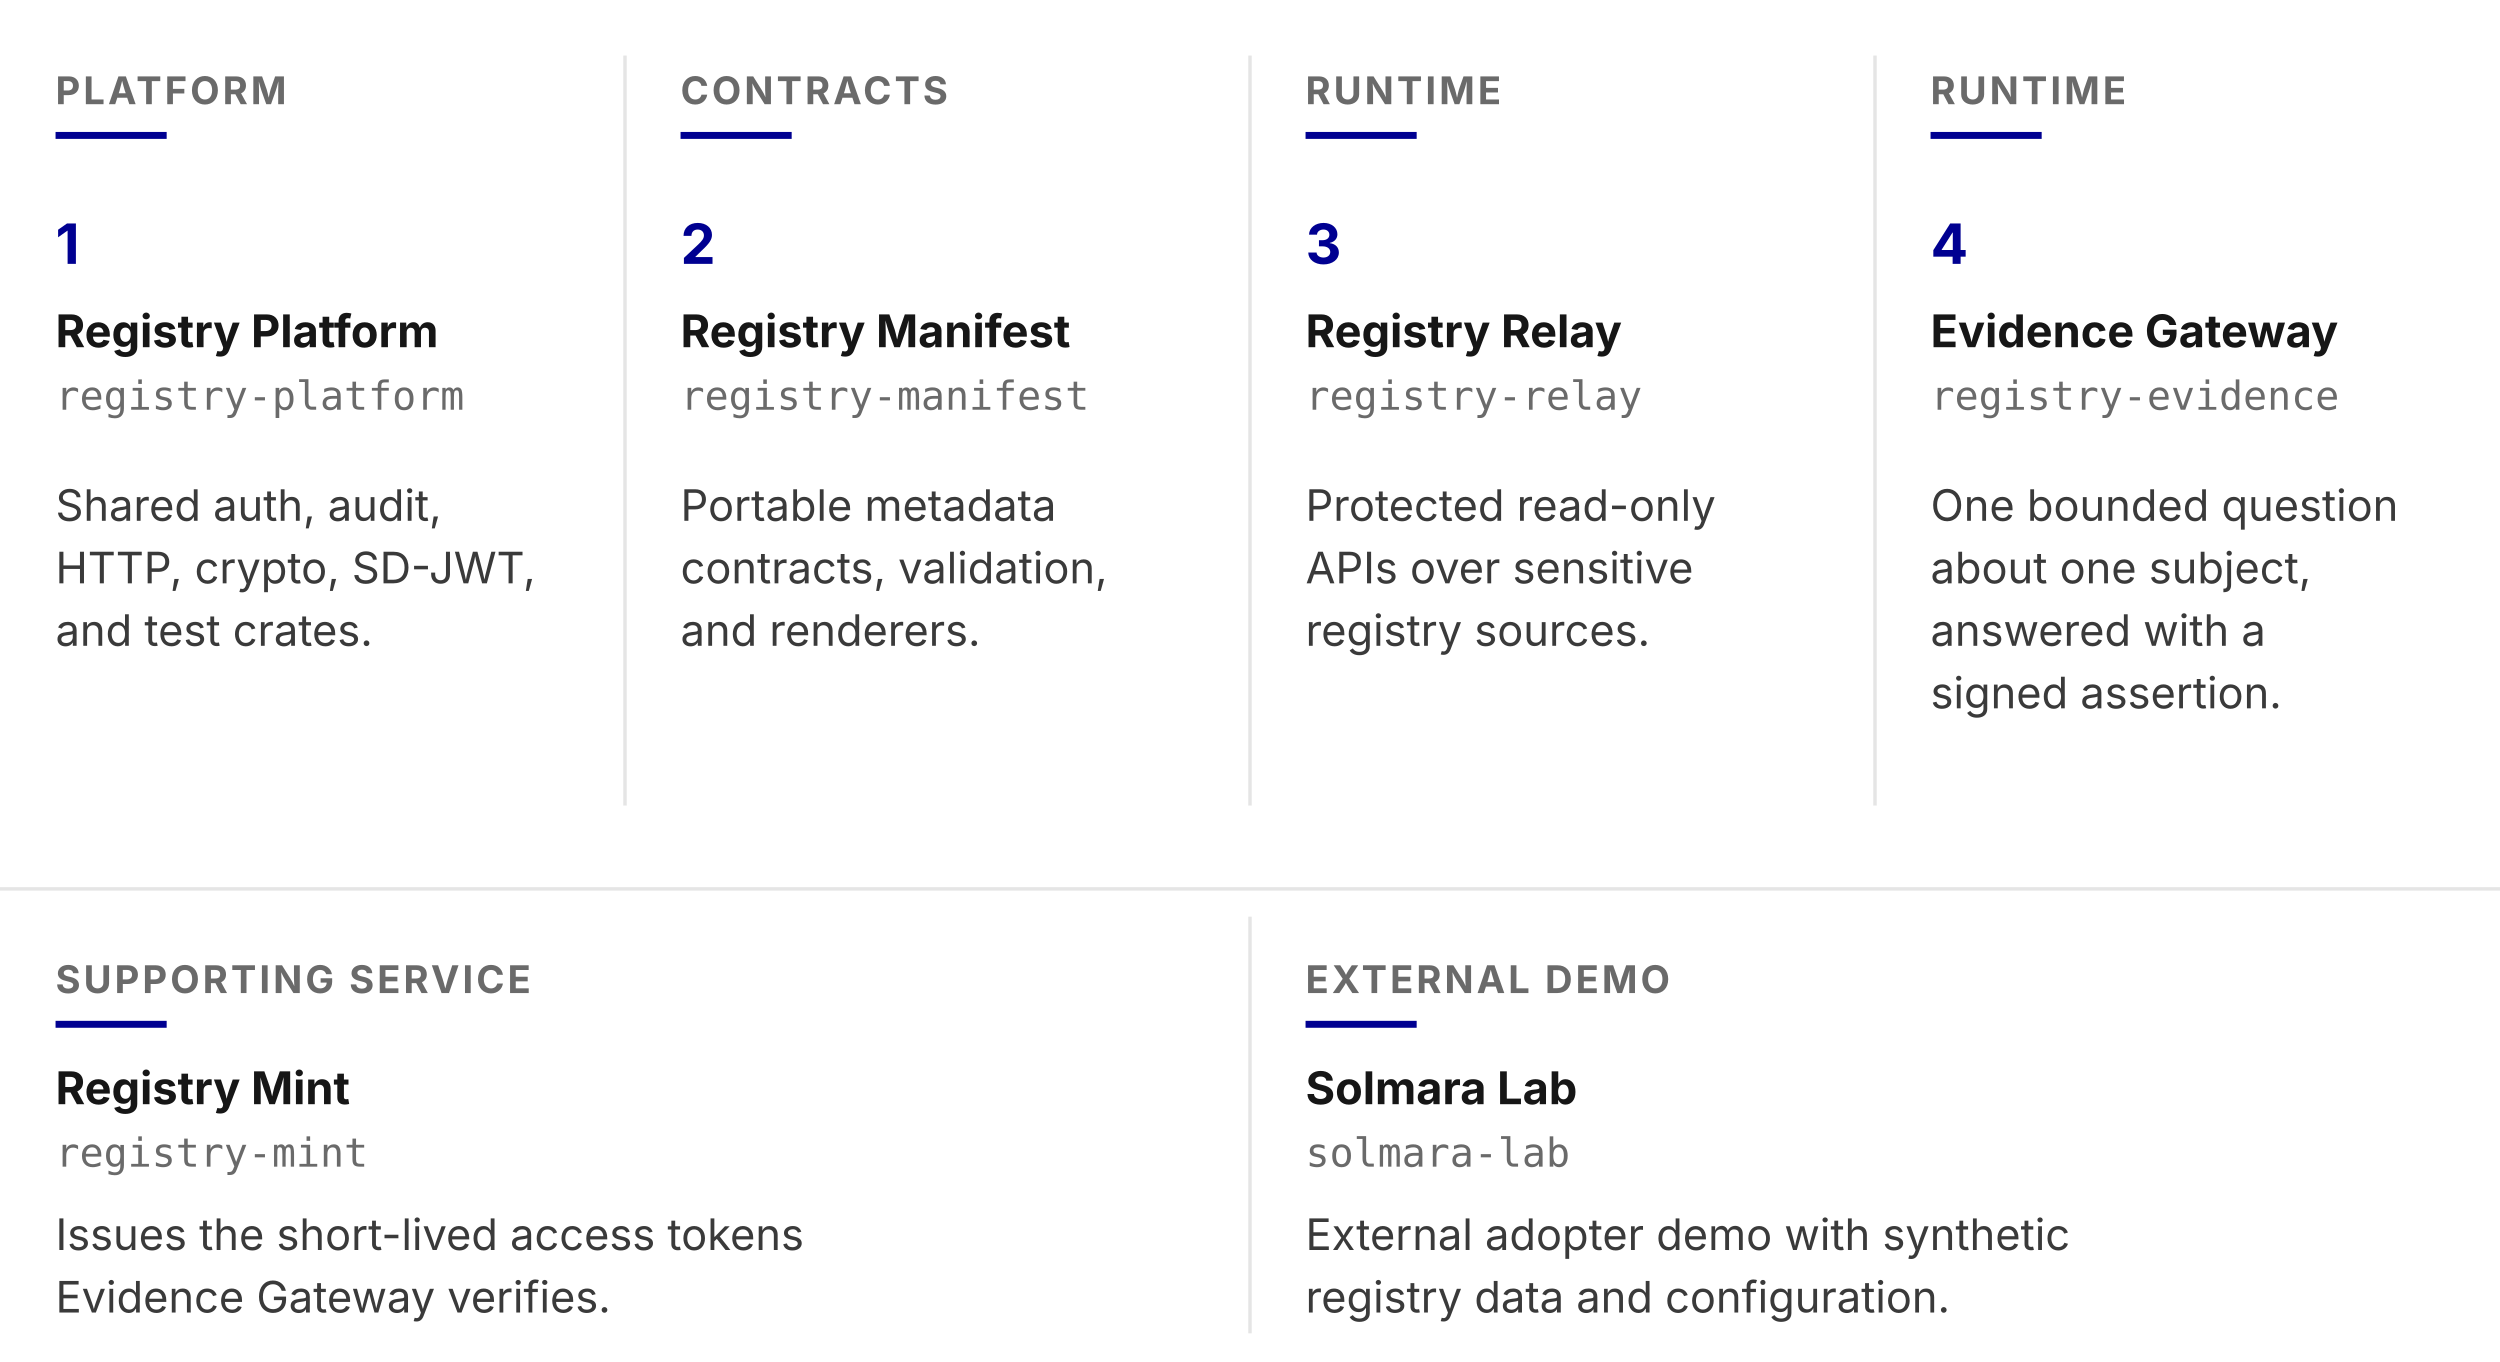
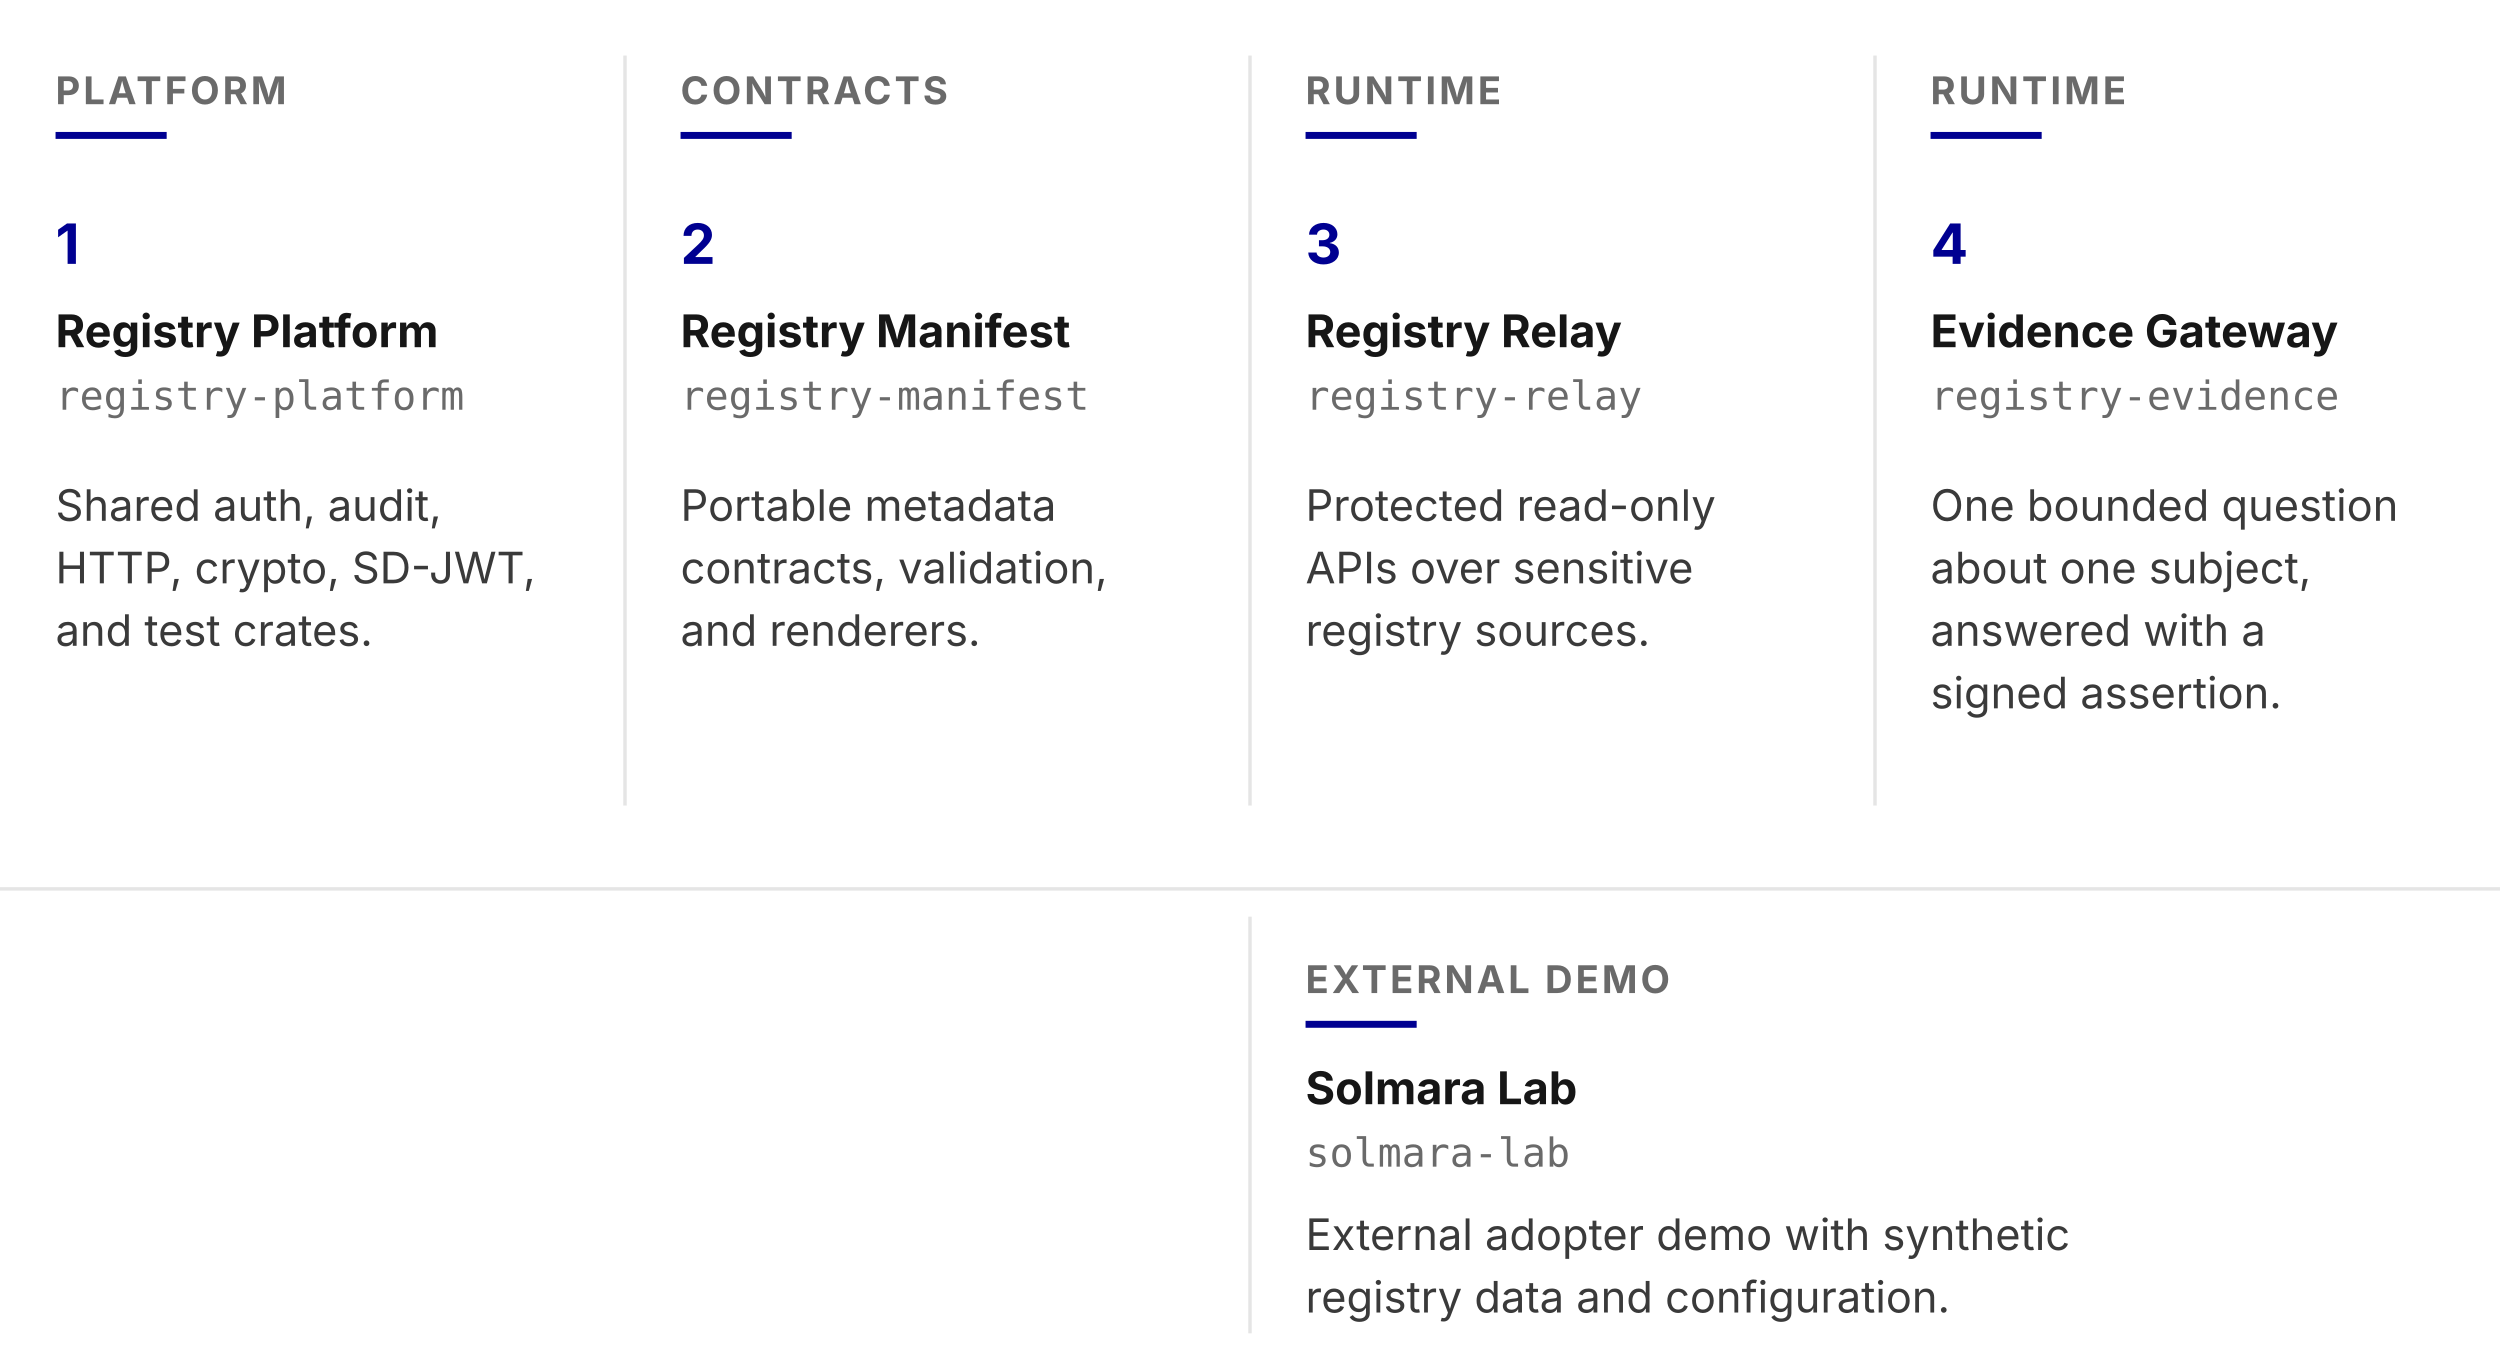
<svg xmlns="http://www.w3.org/2000/svg" viewBox="0 0 720 392" role="img" font-family="'Public Sans', system-ui, -apple-system, BlinkMacSystemFont, sans-serif" text-rendering="geometricPrecision">
  <g stroke="#e5e5e5" stroke-width="1">
    <line x1="180" y1="16" x2="180" y2="232" />
    <line x1="360" y1="16" x2="360" y2="232" />
    <line x1="540" y1="16" x2="540" y2="232" />
  </g>
  <g fill="#6a6a6a" font-size="11" font-weight="700" letter-spacing="0.08em">
    <text x="16" y="30">PLATFORM</text>
    <text x="196" y="30">CONTRACTS</text>
    <text x="376" y="30">RUNTIME</text>
    <text x="556" y="30">RUNTIME</text>
  </g>
  <g fill="#000091">
    <rect x="16" y="38" width="32" height="2" />
    <rect x="196" y="38" width="32" height="2" />
    <rect x="376" y="38" width="32" height="2" />
    <rect x="556" y="38" width="32" height="2" />
  </g>
  <g fill="#000091" font-size="16" font-weight="700">
    <text x="16" y="76">1</text>
    <text x="196" y="76">2</text>
    <text x="376" y="76">3</text>
    <text x="556" y="76">4</text>
  </g>
  <g fill="#161616" font-size="13" font-weight="700">
    <text x="16" y="100">Registry Platform</text>
    <text x="196" y="100">Registry Manifest</text>
    <text x="376" y="100">Registry Relay</text>
    <text x="556" y="100">Evidence Gateway</text>
  </g>
  <g fill="#6a6a6a" font-size="11.5" font-family="'IBM Plex Mono', ui-monospace, SFMono-Regular, monospace">
    <text x="16" y="118">registry-platform</text>
    <text x="196" y="118">registry-manifest</text>
    <text x="376" y="118">registry-relay</text>
    <text x="556" y="118">registry-evidence</text>
  </g>
  <g fill="#3a3a3a" font-size="12.5">
    <text x="16" y="150">Shared auth, audit,</text>
    <text x="16" y="168">HTTP, crypto, SD-JWT,</text>
    <text x="16" y="186">and test crates.</text>
    <text x="196" y="150">Portable metadata</text>
    <text x="196" y="168">contracts, validation,</text>
    <text x="196" y="186">and renderers.</text>
    <text x="376" y="150">Protected read-only</text>
    <text x="376" y="168">APIs over sensitive</text>
    <text x="376" y="186">registry sources.</text>
    <text x="556" y="150">One bounded question</text>
    <text x="556" y="168">about one subject,</text>
    <text x="556" y="186">answered with a</text>
    <text x="556" y="204">signed assertion.</text>
  </g>
  <line x1="0" y1="256" x2="720" y2="256" stroke="#e5e5e5" stroke-width="1" />
  <line x1="360" y1="264" x2="360" y2="384" stroke="#e5e5e5" stroke-width="1" />
  <g fill="#6a6a6a" font-size="11" font-weight="700" letter-spacing="0.08em">
-     <text x="16" y="286">SUPPORTING SERVICE</text>
    <text x="376" y="286">EXTERNAL DEMO</text>
  </g>
  <g fill="#000091">
-     <rect x="16" y="294" width="32" height="2" />
    <rect x="376" y="294" width="32" height="2" />
  </g>
  <g fill="#161616" font-size="13" font-weight="700">
-     <text x="16" y="318">Registry Mint</text>
    <text x="376" y="318">Solmara Lab</text>
  </g>
  <g fill="#6a6a6a" font-size="11.5" font-family="'IBM Plex Mono', ui-monospace, SFMono-Regular, monospace">
-     <text x="16" y="336">registry-mint</text>
    <text x="376" y="336">solmara-lab</text>
  </g>
  <g fill="#3a3a3a" font-size="12.5">
-     <text x="16" y="360">Issues the short-lived access tokens</text>
-     <text x="16" y="378">Evidence Gateway verifies.</text>
    <text x="376" y="360">External adopter demo with synthetic</text>
    <text x="376" y="378">registry data and configuration.</text>
  </g>
</svg>
